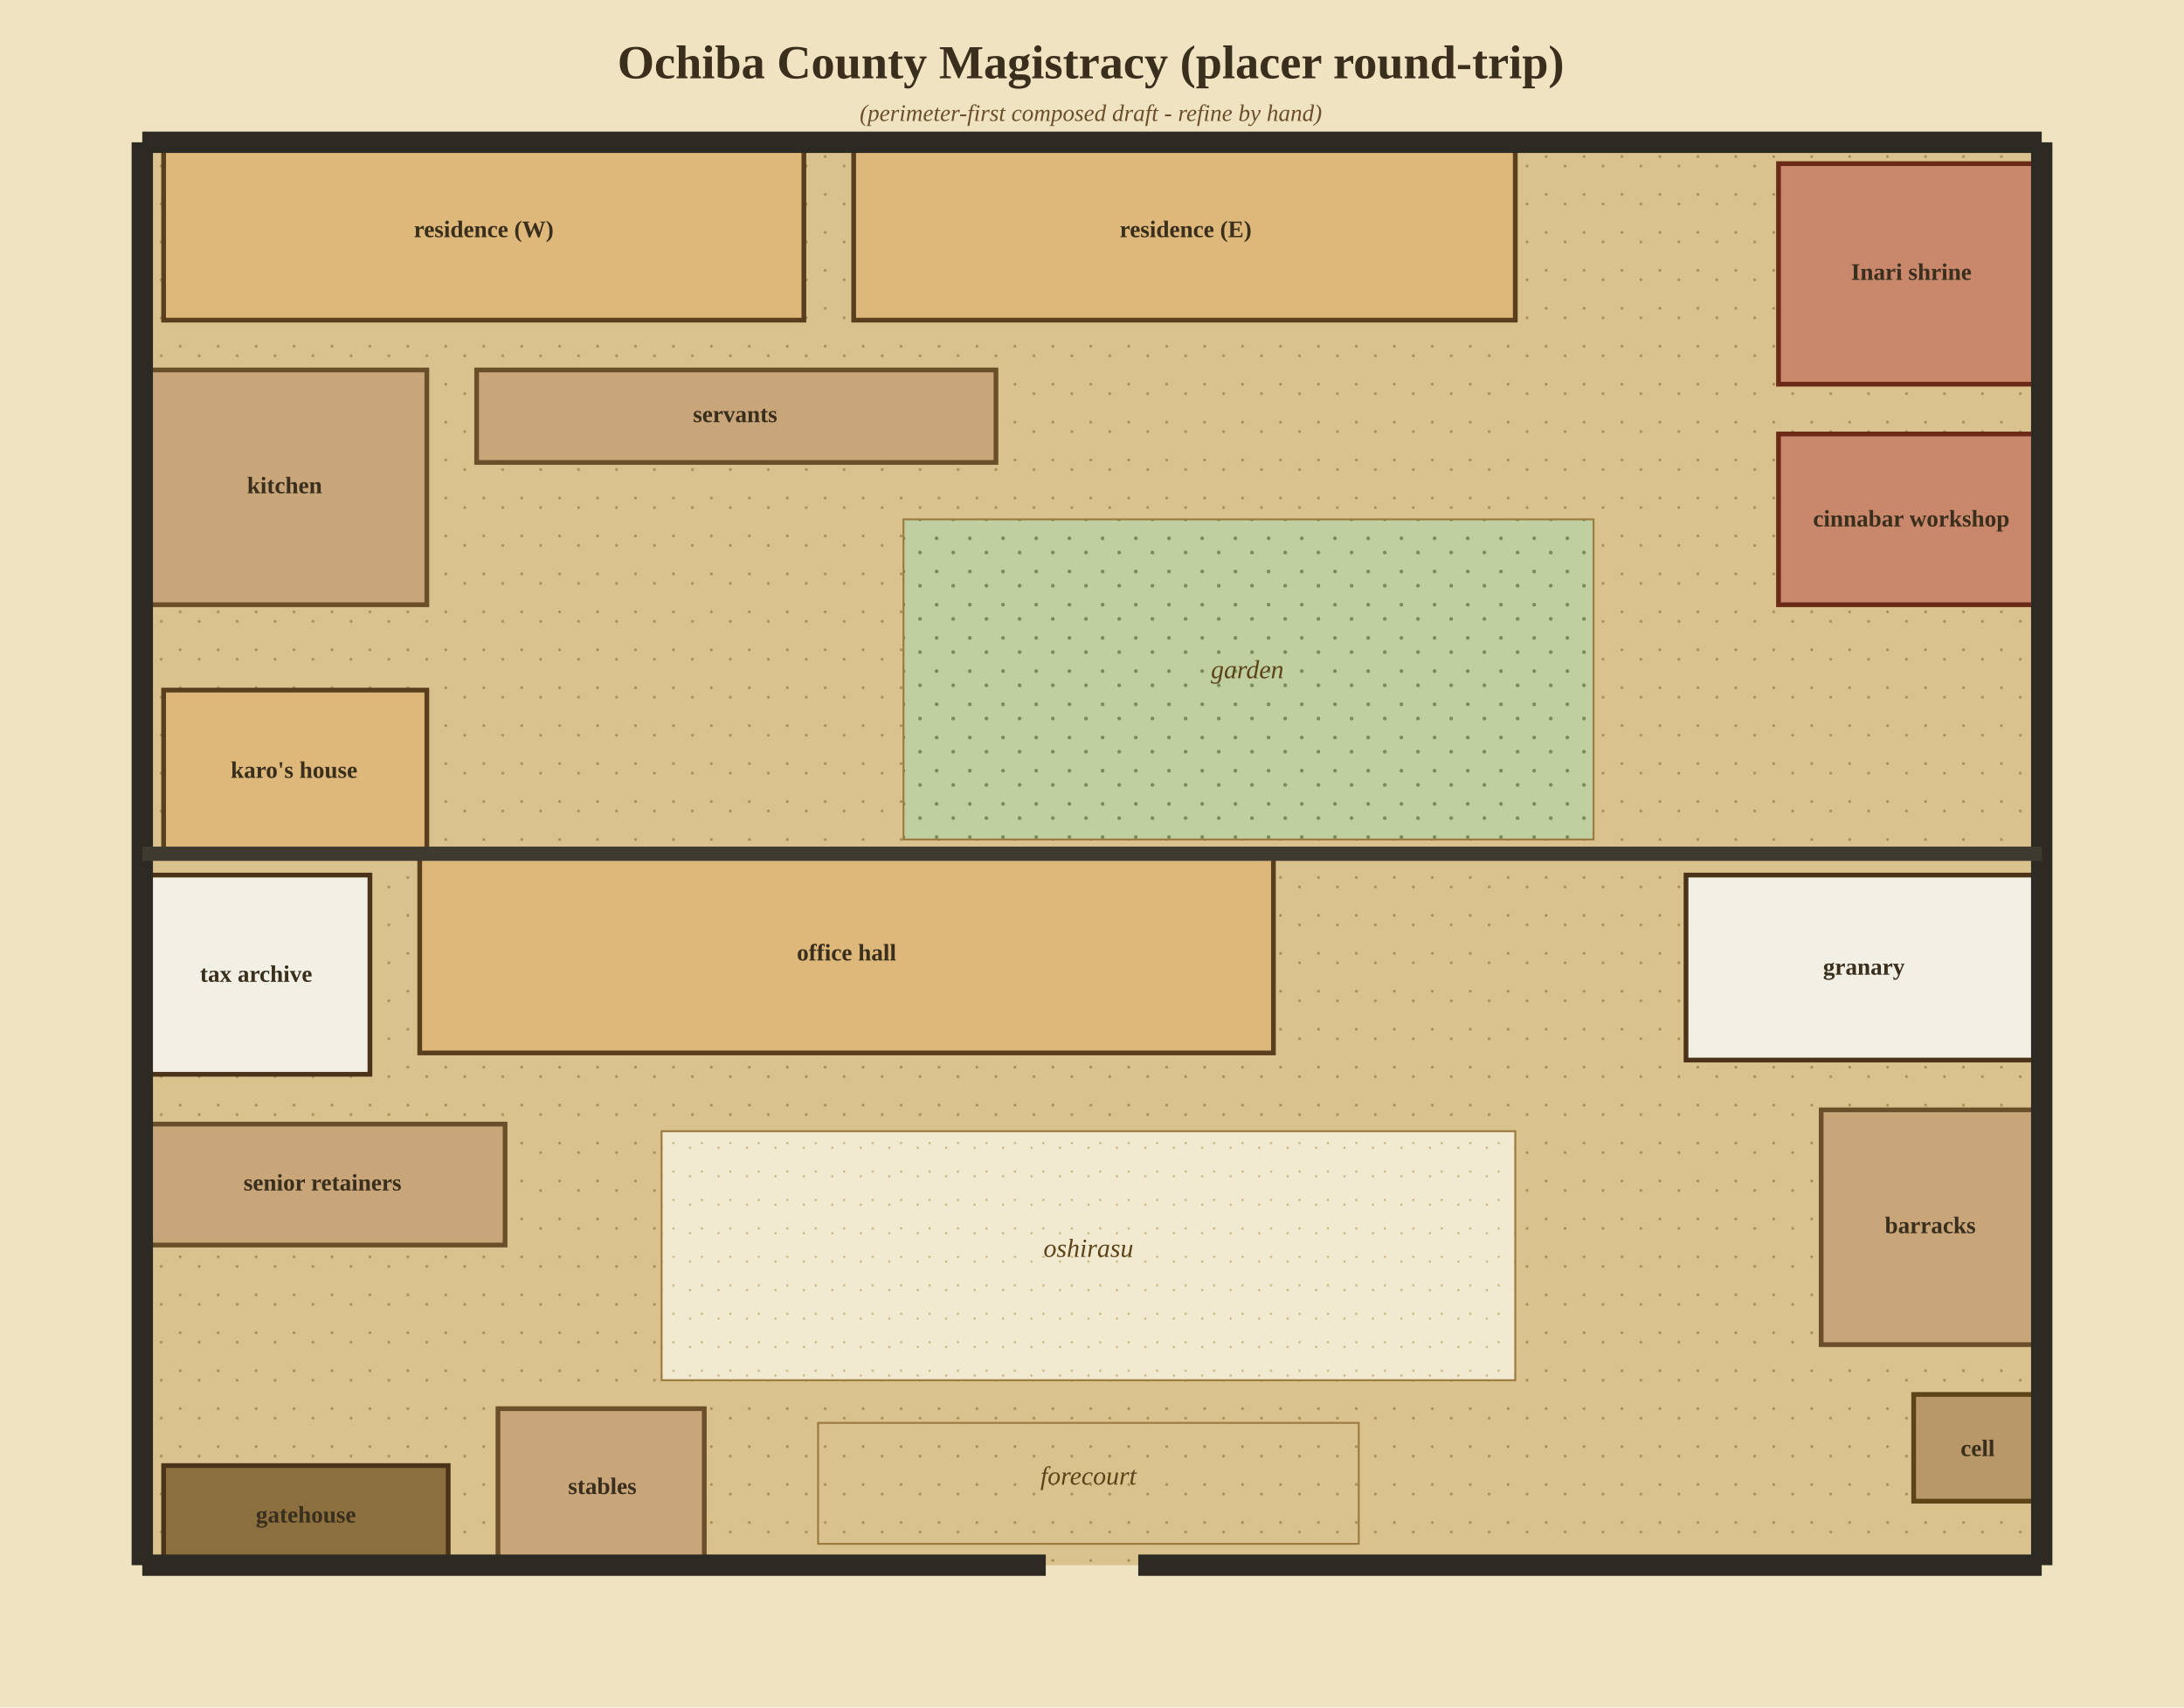
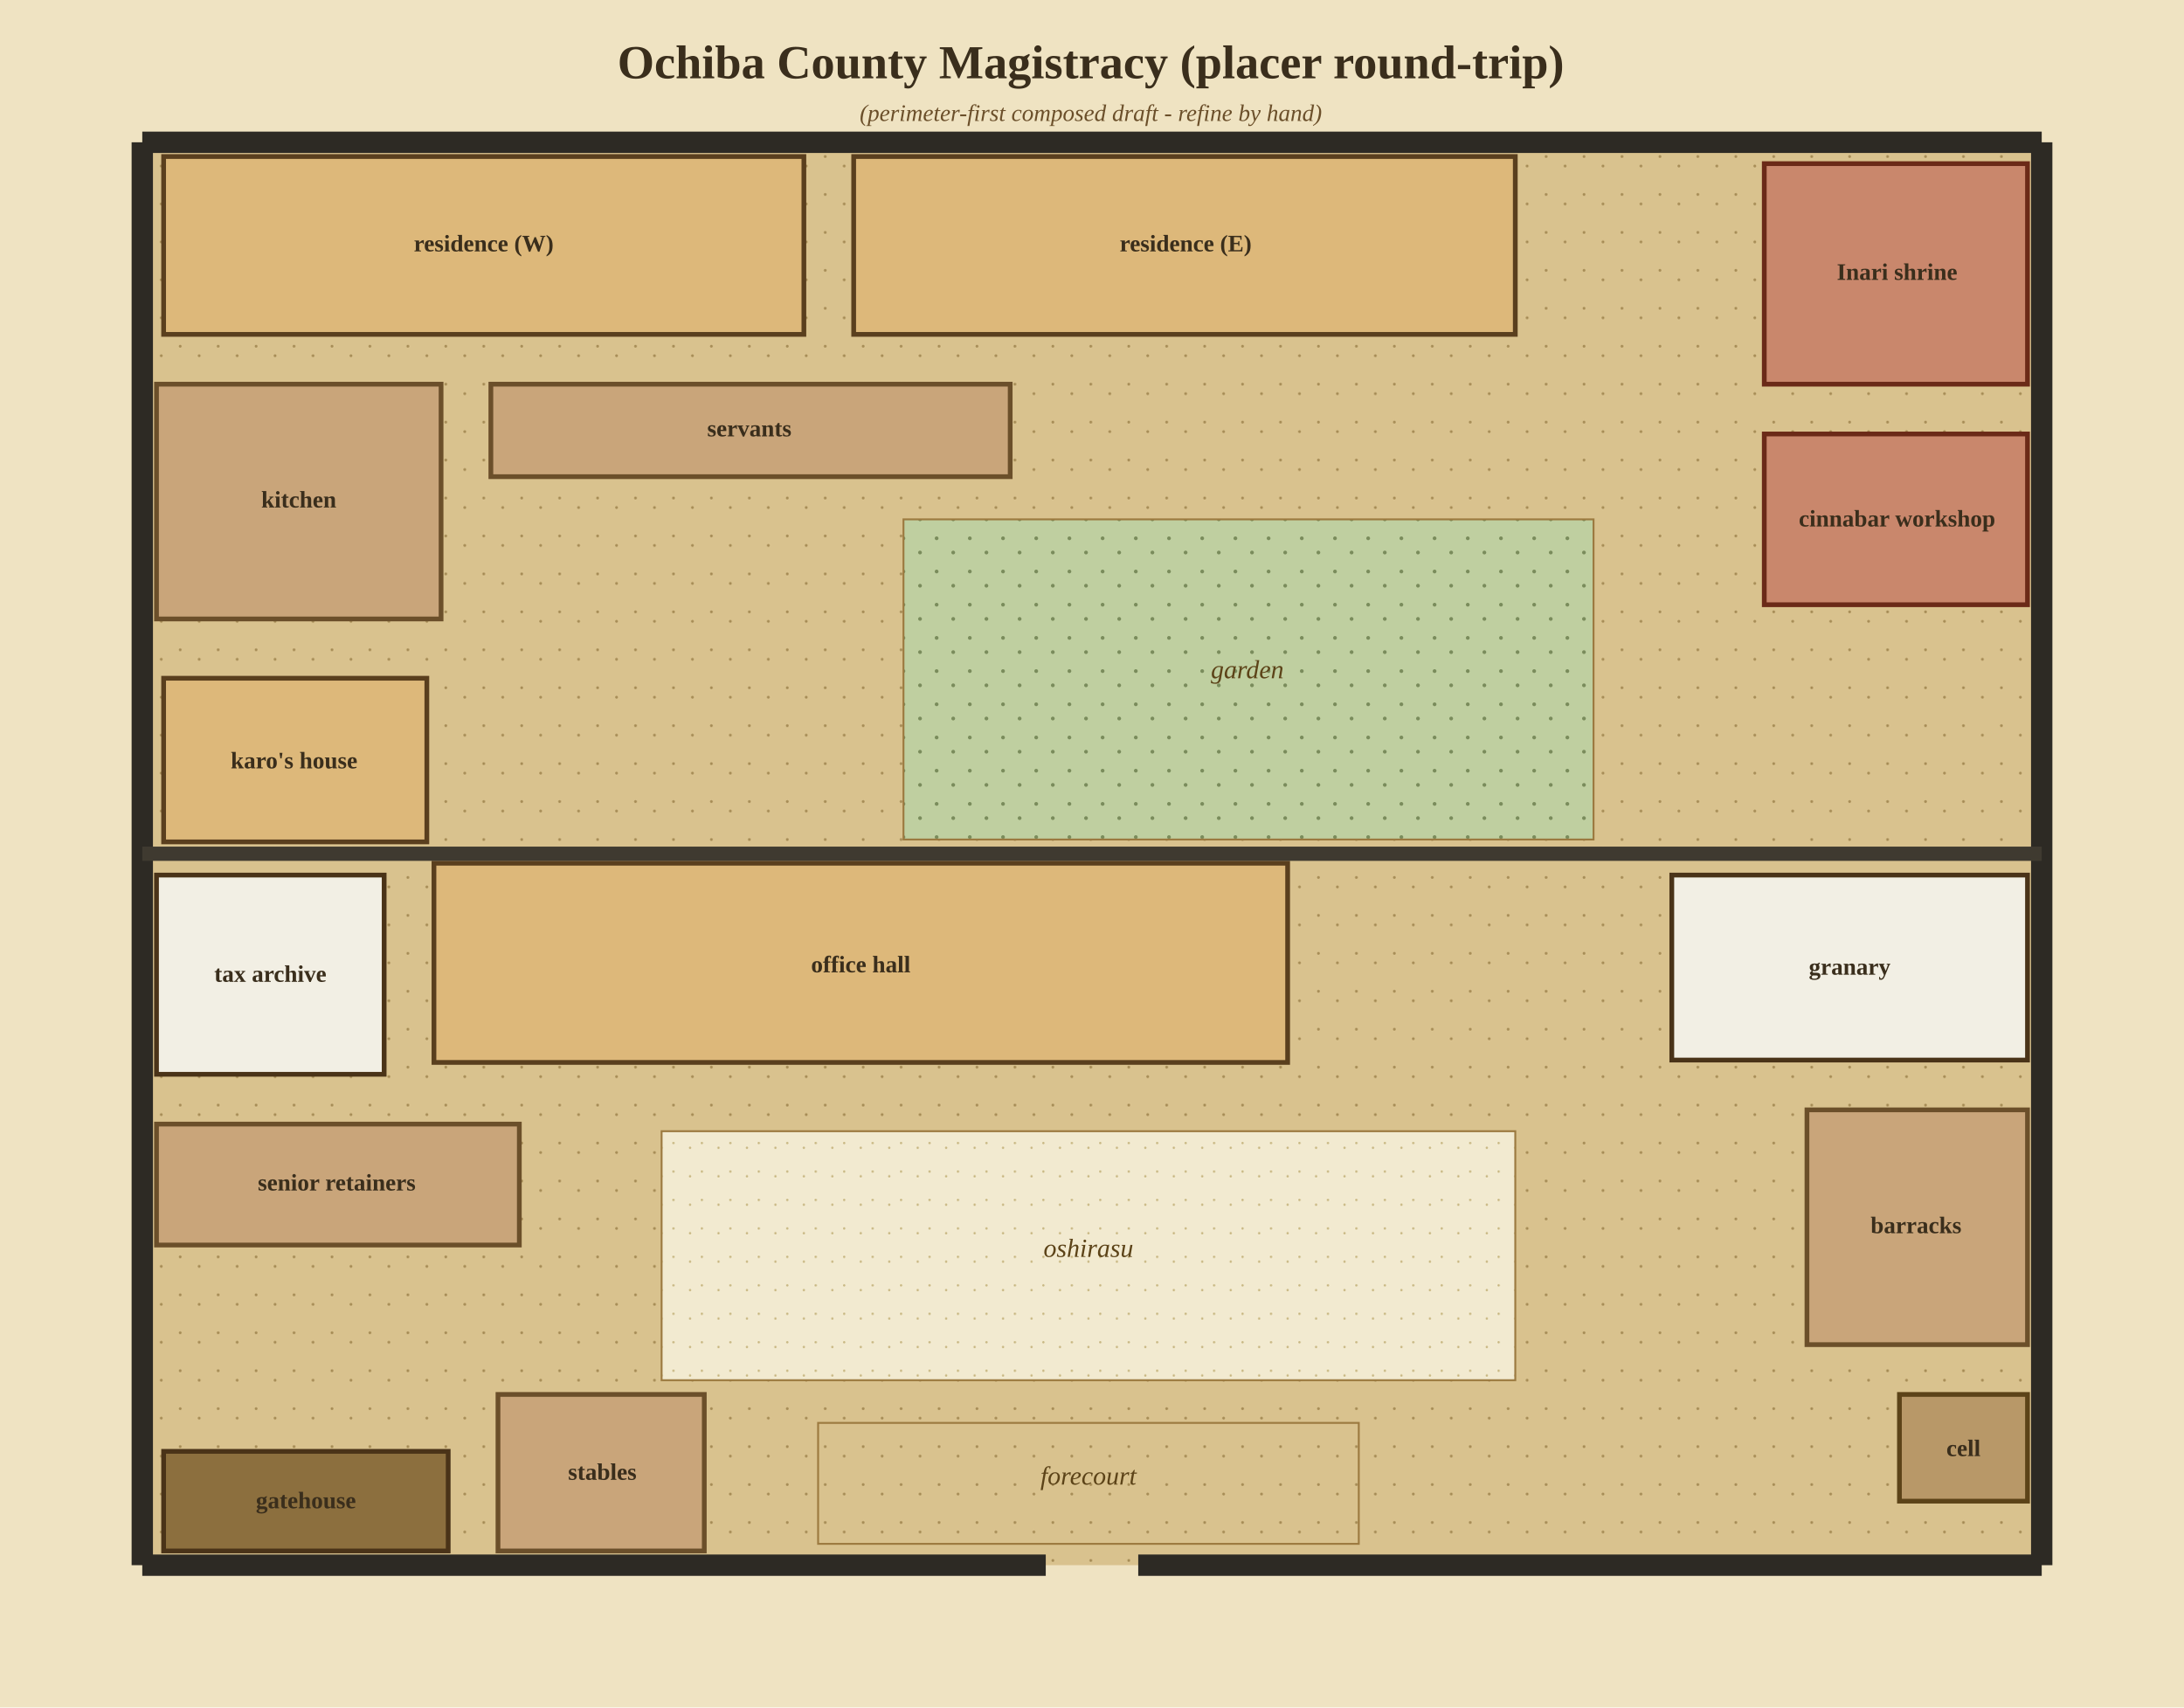
<svg xmlns="http://www.w3.org/2000/svg" viewBox="0 0 921 720" font-family="Georgia, 'Times New Roman', serif">
  <defs>
    <pattern id="court-earth" patternUnits="userSpaceOnUse" width="16" height="16">
      <rect width="16" height="16" fill="#D9C28E" />
      <circle cx="4" cy="6" r="0.6" fill="#A88E58" />
      <circle cx="12" cy="2" r="0.6" fill="#A88E58" />
    </pattern>
    <pattern id="oshirasu-sand" patternUnits="userSpaceOnUse" width="12" height="12">
      <rect width="12" height="12" fill="#F2EAD0" />
      <circle cx="3" cy="4" r="0.5" fill="#C9B884" />
      <circle cx="8" cy="2" r="0.5" fill="#C9B884" />
    </pattern>
    <pattern id="garden-stipple" patternUnits="userSpaceOnUse" width="14" height="14">
      <rect width="14" height="14" fill="#BFCFA0" />
      <circle cx="3" cy="3" r="0.8" fill="#7A8C5C" />
      <circle cx="10" cy="9" r="0.8" fill="#7A8C5C" />
    </pattern>
    <pattern id="keiko-earth" patternUnits="userSpaceOnUse" width="16" height="16">
      <rect width="16" height="16" fill="#E2CE9E" />
      <line x1="0" y1="5" x2="16" y2="5" stroke="#C2A46C" stroke-width="0.5" />
      <line x1="0" y1="13" x2="16" y2="13" stroke="#C2A46C" stroke-width="0.5" />
    </pattern>
  </defs>
  <rect x="0" y="0" width="921" height="720" fill="#EFE3C2" />
  <rect x="60" y="60" width="801" height="600" fill="url(#court-earth)" stroke="none" stroke-width="0" />
  <text x="460" y="33" text-anchor="middle" font-size="20" font-weight="bold" fill="#3A2E1C">Ochiba County Magistracy (placer round-trip)</text>
  <text x="460" y="51" text-anchor="middle" font-size="10" font-style="italic" fill="#6B4F2A">(perimeter-first composed draft - refine by hand)</text>
  <rect x="381" y="219" width="291" height="135" fill="url(#garden-stipple)" stroke="#9C7A40" stroke-width="0.8" />
  <text x="526" y="286" text-anchor="middle" font-size="11" font-style="italic" fill="#5C4318">garden</text>
  <rect x="279" y="477" width="360" height="105" fill="url(#oshirasu-sand)" stroke="#9C7A40" stroke-width="0.8" />
  <text x="459" y="530" text-anchor="middle" font-size="11" font-style="italic" fill="#5C4318">oshirasu</text>
  <rect x="345" y="600" width="228" height="51" fill="url(#court-earth)" stroke="#9C7A40" stroke-width="0.8" />
  <text x="459" y="626" text-anchor="middle" font-size="11" font-style="italic" fill="#5C4318">forecourt</text>
-   <rect x="69" y="60" width="270" height="75" fill="#DDB87A" stroke="#5A3F1E" stroke-width="2" />
-   <text x="204" y="100" text-anchor="middle" font-size="10" font-weight="bold" fill="#3A2E1C">residence (W)</text>
-   <rect x="360" y="60" width="279" height="75" fill="#DDB87A" stroke="#5A3F1E" stroke-width="2" />
-   <text x="500" y="100" text-anchor="middle" font-size="10" font-weight="bold" fill="#3A2E1C">residence (E)</text>
-   <rect x="69" y="618" width="120" height="42" fill="#8C6F3E" stroke="#4A3318" stroke-width="2" />
-   <text x="129" y="642" text-anchor="middle" font-size="10" font-weight="bold" fill="#3A2E1C">gatehouse</text>
-   <rect x="210" y="594" width="87" height="66" fill="#C9A57A" stroke="#6B4F2A" stroke-width="2" />
-   <text x="254" y="630" text-anchor="middle" font-size="10" font-weight="bold" fill="#3A2E1C">stables</text>
-   <rect x="711" y="369" width="150" height="78" fill="#F2EFE4" stroke="#4A3318" stroke-width="2" />
-   <text x="786" y="411" text-anchor="middle" font-size="10" font-weight="bold" fill="#3A2E1C">granary</text>
-   <rect x="60" y="369" width="96" height="84" fill="#F2EFE4" stroke="#4A3318" stroke-width="2" />
-   <text x="108" y="414" text-anchor="middle" font-size="10" font-weight="bold" fill="#3A2E1C">tax archive</text>
-   <rect x="60" y="156" width="120" height="99" fill="#C9A57A" stroke="#6B4F2A" stroke-width="2" />
-   <text x="120" y="208" text-anchor="middle" font-size="10" font-weight="bold" fill="#3A2E1C">kitchen</text>
-   <rect x="750" y="69" width="111" height="93" fill="#C9876C" stroke="#6B2A18" stroke-width="2" />
-   <text x="806" y="118" text-anchor="middle" font-size="10" font-weight="bold" fill="#3A2E1C">Inari shrine</text>
-   <rect x="768" y="468" width="93" height="99" fill="#C9A57A" stroke="#6B4F2A" stroke-width="2" />
-   <text x="814" y="520" text-anchor="middle" font-size="10" font-weight="bold" fill="#3A2E1C">barracks</text>
-   <rect x="750" y="183" width="111" height="72" fill="#C9876C" stroke="#6B2A18" stroke-width="2" />
-   <text x="806" y="222" text-anchor="middle" font-size="10" font-weight="bold" fill="#3A2E1C">cinnabar workshop</text>
-   <rect x="60" y="474" width="153" height="51" fill="#C9A57A" stroke="#6B4F2A" stroke-width="2" />
-   <text x="136" y="502" text-anchor="middle" font-size="10" font-weight="bold" fill="#3A2E1C">senior retainers</text>
-   <rect x="807" y="588" width="54" height="45" fill="#B89868" stroke="#5C4318" stroke-width="2" />
-   <text x="834" y="614" text-anchor="middle" font-size="10" font-weight="bold" fill="#3A2E1C">cell</text>
-   <rect x="177" y="360" width="360" height="84" fill="#DDB87A" stroke="#5A3F1E" stroke-width="2" />
-   <text x="357" y="405" text-anchor="middle" font-size="10" font-weight="bold" fill="#3A2E1C">office hall</text>
-   <rect x="69" y="291" width="111" height="69" fill="#DDB87A" stroke="#5A3F1E" stroke-width="2" />
-   <text x="124" y="328" text-anchor="middle" font-size="10" font-weight="bold" fill="#3A2E1C">karo's house</text>
-   <rect x="201" y="156" width="219" height="39" fill="#C9A57A" stroke="#6B4F2A" stroke-width="2" />
-   <text x="310" y="178" text-anchor="middle" font-size="10" font-weight="bold" fill="#3A2E1C">servants</text>
+   <rect x="69" y="66" width="270" height="75" fill="#DDB87A" stroke="#5A3F1E" stroke-width="2" />
+   <text x="204" y="106" text-anchor="middle" font-size="10" font-weight="bold" fill="#3A2E1C">residence (W)</text>
+   <rect x="360" y="66" width="279" height="75" fill="#DDB87A" stroke="#5A3F1E" stroke-width="2" />
+   <text x="500" y="106" text-anchor="middle" font-size="10" font-weight="bold" fill="#3A2E1C">residence (E)</text>
+   <rect x="69" y="612" width="120" height="42" fill="#8C6F3E" stroke="#4A3318" stroke-width="2" />
+   <text x="129" y="636" text-anchor="middle" font-size="10" font-weight="bold" fill="#3A2E1C">gatehouse</text>
+   <rect x="210" y="588" width="87" height="66" fill="#C9A57A" stroke="#6B4F2A" stroke-width="2" />
+   <text x="254" y="624" text-anchor="middle" font-size="10" font-weight="bold" fill="#3A2E1C">stables</text>
+   <rect x="705" y="369" width="150" height="78" fill="#F2EFE4" stroke="#4A3318" stroke-width="2" />
+   <text x="780" y="411" text-anchor="middle" font-size="10" font-weight="bold" fill="#3A2E1C">granary</text>
+   <rect x="66" y="369" width="96" height="84" fill="#F2EFE4" stroke="#4A3318" stroke-width="2" />
+   <text x="114" y="414" text-anchor="middle" font-size="10" font-weight="bold" fill="#3A2E1C">tax archive</text>
+   <rect x="66" y="162" width="120" height="99" fill="#C9A57A" stroke="#6B4F2A" stroke-width="2" />
+   <text x="126" y="214" text-anchor="middle" font-size="10" font-weight="bold" fill="#3A2E1C">kitchen</text>
+   <rect x="744" y="69" width="111" height="93" fill="#C9876C" stroke="#6B2A18" stroke-width="2" />
+   <text x="800" y="118" text-anchor="middle" font-size="10" font-weight="bold" fill="#3A2E1C">Inari shrine</text>
+   <rect x="762" y="468" width="93" height="99" fill="#C9A57A" stroke="#6B4F2A" stroke-width="2" />
+   <text x="808" y="520" text-anchor="middle" font-size="10" font-weight="bold" fill="#3A2E1C">barracks</text>
+   <rect x="744" y="183" width="111" height="72" fill="#C9876C" stroke="#6B2A18" stroke-width="2" />
+   <text x="800" y="222" text-anchor="middle" font-size="10" font-weight="bold" fill="#3A2E1C">cinnabar workshop</text>
+   <rect x="66" y="474" width="153" height="51" fill="#C9A57A" stroke="#6B4F2A" stroke-width="2" />
+   <text x="142" y="502" text-anchor="middle" font-size="10" font-weight="bold" fill="#3A2E1C">senior retainers</text>
+   <rect x="801" y="588" width="54" height="45" fill="#B89868" stroke="#5C4318" stroke-width="2" />
+   <text x="828" y="614" text-anchor="middle" font-size="10" font-weight="bold" fill="#3A2E1C">cell</text>
+   <rect x="183" y="364" width="360" height="84" fill="#DDB87A" stroke="#5A3F1E" stroke-width="2" />
+   <text x="363" y="410" text-anchor="middle" font-size="10" font-weight="bold" fill="#3A2E1C">office hall</text>
+   <rect x="69" y="286" width="111" height="69" fill="#DDB87A" stroke="#5A3F1E" stroke-width="2" />
+   <text x="124" y="324" text-anchor="middle" font-size="10" font-weight="bold" fill="#3A2E1C">karo's house</text>
+   <rect x="207" y="162" width="219" height="39" fill="#C9A57A" stroke="#6B4F2A" stroke-width="2" />
+   <text x="316" y="184" text-anchor="middle" font-size="10" font-weight="bold" fill="#3A2E1C">servants</text>
  <line x1="60" y1="60" x2="861" y2="60" stroke="#2D2A24" stroke-width="9" />
  <line x1="60" y1="60" x2="60" y2="660" stroke="#2D2A24" stroke-width="9" />
  <line x1="861" y1="60" x2="861" y2="660" stroke="#2D2A24" stroke-width="9" />
  <line x1="60" y1="660" x2="441" y2="660" stroke="#2D2A24" stroke-width="9" />
  <line x1="480" y1="660" x2="861" y2="660" stroke="#2D2A24" stroke-width="9" />
  <line x1="60" y1="360" x2="861" y2="360" stroke="#3F3A30" stroke-width="6" />
</svg>
